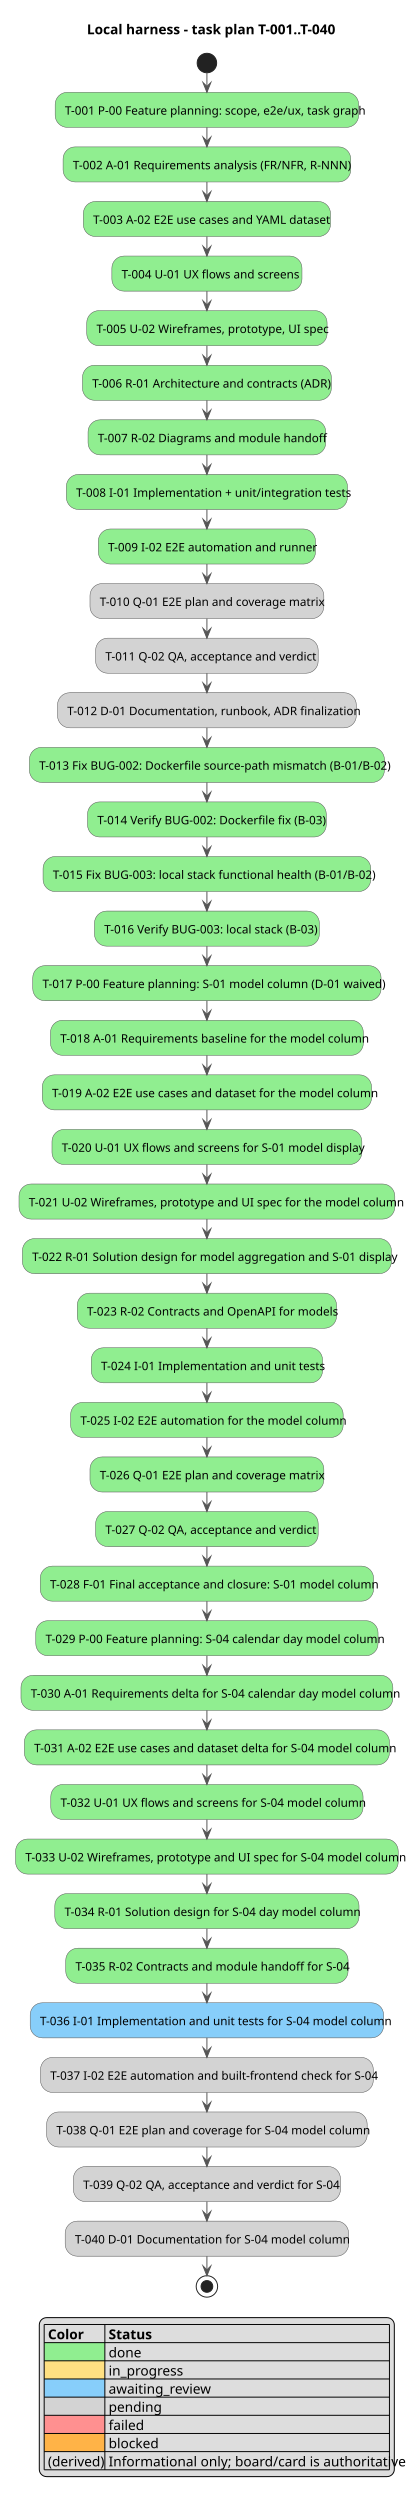
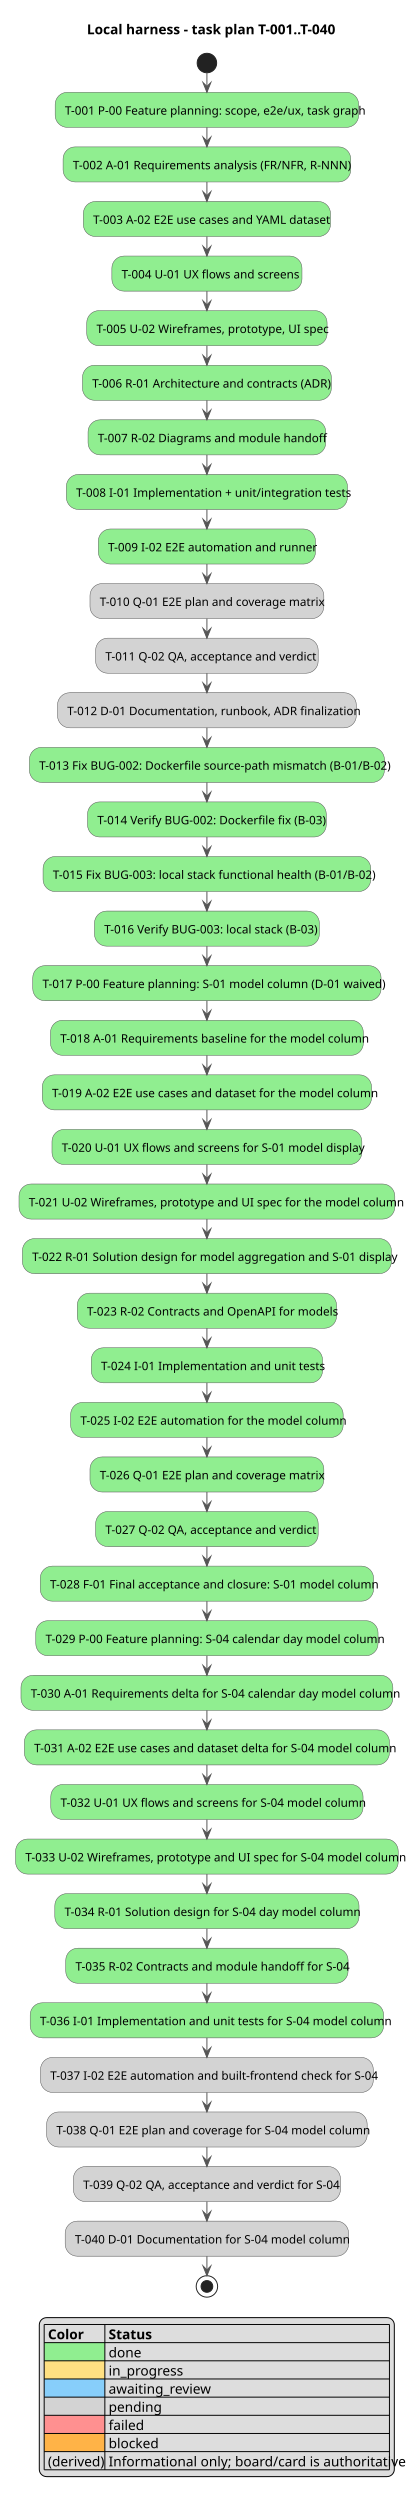
<svg xmlns="http://www.w3.org/2000/svg" version="1.1" data-diagram-type="ACTIVITY" style="width:428px;height:2563px;background:#FFFFFF;" width="428px" height="2563px" viewBox="0 0 428 2563" zoomAndPan="magnify" preserveAspectRatio="none" contentStyleType="text/css">
  <defs />
  <g font-family="sans-serif" lengthAdjust="spacing">
    <g class="title" data-source-line="5">
      <text x="89.088" y="35.107" fill="#000" font-size="14" textLength="248.076" font-weight="700" font-family="Segoe UI">Local harness - task plan T-001..T-040</text>
    </g>
    <ellipse cx="212.126" cy="64.621" rx="10" ry="10" fill="#222" style="stroke:#222;stroke-width:1;" />
    <rect x="56.562" y="94.621" width="311.129" height="35.961" fill="#90EE90" style="stroke:#555;stroke-width:0.5;" rx="12.5" ry="12.5" />
    <text x="66.562" y="117.57" fill="#000" font-size="12" textLength="291.129" font-family="Segoe UI">T-001 P-00 Feature planning: scope, e2e/ux, task graph</text>
    <rect x="64.671" y="150.582" width="294.91" height="35.961" fill="#90EE90" style="stroke:#555;stroke-width:0.5;" rx="12.5" ry="12.5" />
    <text x="74.671" y="173.531" fill="#000" font-size="12" textLength="274.91" font-family="Segoe UI">T-002 A-01 Requirements analysis (FR/NFR, R-NNN)</text>
    <rect x="85.431" y="206.543" width="253.391" height="35.961" fill="#90EE90" style="stroke:#555;stroke-width:0.5;" rx="12.5" ry="12.5" />
    <text x="95.431" y="229.492" fill="#000" font-size="12" textLength="233.391" font-family="Segoe UI">T-003 A-02 E2E use cases and YAML dataset</text>
    <rect x="114.681" y="262.504" width="194.891" height="35.961" fill="#90EE90" style="stroke:#555;stroke-width:0.5;" rx="12.5" ry="12.5" />
    <text x="124.681" y="285.453" fill="#000" font-size="12" textLength="174.891" font-family="Segoe UI">T-004 U-01 UX flows and screens</text>
    <rect x="88.94" y="318.465" width="246.371" height="35.961" fill="#90EE90" style="stroke:#555;stroke-width:0.5;" rx="12.5" ry="12.5" />
    <text x="98.94" y="341.414" fill="#000" font-size="12" textLength="226.371" font-family="Segoe UI">T-005 U-02 Wireframes, prototype, UI spec</text>
    <rect x="84.561" y="374.426" width="255.131" height="35.961" fill="#90EE90" style="stroke:#555;stroke-width:0.5;" rx="12.5" ry="12.5" />
    <text x="94.561" y="397.375" fill="#000" font-size="12" textLength="235.131" font-family="Segoe UI">T-006 R-01 Architecture and contracts (ADR)</text>
    <rect x="90.273" y="430.387" width="243.705" height="35.961" fill="#90EE90" style="stroke:#555;stroke-width:0.5;" rx="12.5" ry="12.5" />
    <text x="100.273" y="453.336" fill="#000" font-size="12" textLength="223.705" font-family="Segoe UI">T-007 R-02 Diagrams and module handoff</text>
    <rect x="68.025" y="486.348" width="288.201" height="35.961" fill="#90EE90" style="stroke:#555;stroke-width:0.5;" rx="12.5" ry="12.5" />
    <text x="78.025" y="509.297" fill="#000" font-size="12" textLength="268.201" font-family="Segoe UI">T-008 I-01 Implementation + unit/integration tests</text>
    <rect x="100.8" y="542.309" width="222.652" height="35.961" fill="#90EE90" style="stroke:#555;stroke-width:0.5;" rx="12.5" ry="12.5" />
    <text x="110.8" y="565.258" fill="#000" font-size="12" textLength="202.652" font-family="Segoe UI">T-009 I-02 E2E automation and runner</text>
    <rect x="92.257" y="598.27" width="239.738" height="35.961" fill="#D3D3D3" style="stroke:#555;stroke-width:0.5;" rx="12.5" ry="12.5" />
    <text x="102.257" y="621.219" fill="#000" font-size="12" textLength="219.738" font-family="Segoe UI">T-010 Q-01 E2E plan and coverage matrix</text>
    <rect x="98.055" y="654.23" width="228.143" height="35.961" fill="#D3D3D3" style="stroke:#555;stroke-width:0.5;" rx="12.5" ry="12.5" />
    <text x="108.055" y="677.18" fill="#000" font-size="12" textLength="208.143" font-family="Segoe UI">T-011 Q-02 QA, acceptance and verdict</text>
    <rect x="58.979" y="710.191" width="306.295" height="35.961" fill="#D3D3D3" style="stroke:#555;stroke-width:0.5;" rx="12.5" ry="12.5" />
    <text x="68.979" y="733.141" fill="#000" font-size="12" textLength="286.295" font-family="Segoe UI">T-012 D-01 Documentation, runbook, ADR finalization</text>
    <rect x="30.156" y="766.152" width="363.939" height="35.961" fill="#90EE90" style="stroke:#555;stroke-width:0.5;" rx="12.5" ry="12.5" />
    <text x="40.156" y="789.102" fill="#000" font-size="12" textLength="343.939" font-family="Segoe UI">T-013 Fix BUG-002: Dockerfile source-path mismatch (B-01/B-02)</text>
    <rect x="89.761" y="822.113" width="244.73" height="35.961" fill="#90EE90" style="stroke:#555;stroke-width:0.5;" rx="12.5" ry="12.5" />
    <text x="99.761" y="845.063" fill="#000" font-size="12" textLength="224.73" font-family="Segoe UI">T-014 Verify BUG-002: Dockerfile fix (B-03)</text>
    <rect x="44.14" y="878.074" width="335.973" height="35.961" fill="#90EE90" style="stroke:#555;stroke-width:0.5;" rx="12.5" ry="12.5" />
    <text x="54.14" y="901.023" fill="#000" font-size="12" textLength="315.973" font-family="Segoe UI">T-015 Fix BUG-003: local stack functional health (B-01/B-02)</text>
    <rect x="96.836" y="934.035" width="230.58" height="35.961" fill="#90EE90" style="stroke:#555;stroke-width:0.5;" rx="12.5" ry="12.5" />
    <text x="106.836" y="956.984" fill="#000" font-size="12" textLength="210.58" font-family="Segoe UI">T-016 Verify BUG-003: local stack (B-03)</text>
    <rect x="33.578" y="989.996" width="357.096" height="35.961" fill="#90EE90" style="stroke:#555;stroke-width:0.5;" rx="12.5" ry="12.5" />
    <text x="43.578" y="1012.945" fill="#000" font-size="12" textLength="337.096" font-family="Segoe UI">T-017 P-00 Feature planning: S-01 model column (D-01 waived)</text>
    <rect x="51.769" y="1045.957" width="320.715" height="35.961" fill="#90EE90" style="stroke:#555;stroke-width:0.5;" rx="12.5" ry="12.5" />
    <text x="61.769" y="1068.906" fill="#000" font-size="12" textLength="300.715" font-family="Segoe UI">T-018 A-01 Requirements baseline for the model column</text>
    <rect x="43.346" y="1101.918" width="337.561" height="35.961" fill="#90EE90" style="stroke:#555;stroke-width:0.5;" rx="12.5" ry="12.5" />
    <text x="53.346" y="1124.867" fill="#000" font-size="12" textLength="317.561" font-family="Segoe UI">T-019 A-02 E2E use cases and dataset for the model column</text>
    <rect x="53.295" y="1157.879" width="317.662" height="35.961" fill="#90EE90" style="stroke:#555;stroke-width:0.5;" rx="12.5" ry="12.5" />
    <text x="63.295" y="1180.828" fill="#000" font-size="12" textLength="297.662" font-family="Segoe UI">T-020 U-01 UX flows and screens for S-01 model display</text>
    <rect x="19.489" y="1213.84" width="385.273" height="35.961" fill="#90EE90" style="stroke:#555;stroke-width:0.5;" rx="12.5" ry="12.5" />
    <text x="29.489" y="1236.789" fill="#000" font-size="12" textLength="365.273" font-family="Segoe UI">T-021 U-02 Wireframes, prototype and UI spec for the model column</text>
    <rect x="22.964" y="1269.801" width="378.324" height="35.961" fill="#90EE90" style="stroke:#555;stroke-width:0.5;" rx="12.5" ry="12.5" />
    <text x="32.964" y="1292.75" fill="#000" font-size="12" textLength="358.324" font-family="Segoe UI">T-022 R-01 Solution design for model aggregation and S-01 display</text>
    <rect x="79.188" y="1325.762" width="265.877" height="35.961" fill="#90EE90" style="stroke:#555;stroke-width:0.5;" rx="12.5" ry="12.5" />
    <text x="89.188" y="1348.711" fill="#000" font-size="12" textLength="245.877" font-family="Segoe UI">T-023 R-02 Contracts and OpenAPI for models</text>
    <rect x="93.575" y="1381.723" width="237.102" height="35.961" fill="#90EE90" style="stroke:#555;stroke-width:0.5;" rx="12.5" ry="12.5" />
    <text x="103.575" y="1404.672" fill="#000" font-size="12" textLength="217.102" font-family="Segoe UI">T-024 I-01 Implementation and unit tests</text>
    <rect x="72.438" y="1437.684" width="279.377" height="35.961" fill="#90EE90" style="stroke:#555;stroke-width:0.5;" rx="12.5" ry="12.5" />
    <text x="82.438" y="1460.633" fill="#000" font-size="12" textLength="259.377" font-family="Segoe UI">T-025 I-02 E2E automation for the model column</text>
    <rect x="92.257" y="1493.645" width="239.738" height="35.961" fill="#90EE90" style="stroke:#555;stroke-width:0.5;" rx="12.5" ry="12.5" />
    <text x="102.257" y="1516.594" fill="#000" font-size="12" textLength="219.738" font-family="Segoe UI">T-026 Q-01 E2E plan and coverage matrix</text>
    <rect x="98.055" y="1549.605" width="228.143" height="35.961" fill="#90EE90" style="stroke:#555;stroke-width:0.5;" rx="12.5" ry="12.5" />
    <text x="108.055" y="1572.555" fill="#000" font-size="12" textLength="208.143" font-family="Segoe UI">T-027 Q-02 QA, acceptance and verdict</text>
    <rect x="41.248" y="1605.566" width="341.756" height="35.961" fill="#90EE90" style="stroke:#555;stroke-width:0.5;" rx="12.5" ry="12.5" />
    <text x="51.248" y="1628.516" fill="#000" font-size="12" textLength="321.756" font-family="Segoe UI">T-028 F-01 Final acceptance and closure: S-01 model column</text>
    <rect x="36.689" y="1661.527" width="350.873" height="35.961" fill="#90EE90" style="stroke:#555;stroke-width:0.5;" rx="12.5" ry="12.5" />
    <text x="46.689" y="1684.477" fill="#000" font-size="12" textLength="330.873" font-family="Segoe UI">T-029 P-00 Feature planning: S-04 calendar day model column</text>
    <rect x="21.514" y="1717.488" width="381.225" height="35.961" fill="#90EE90" style="stroke:#555;stroke-width:0.5;" rx="12.5" ry="12.5" />
    <text x="31.514" y="1740.438" fill="#000" font-size="12" textLength="361.225" font-family="Segoe UI">T-030 A-01 Requirements delta for S-04 calendar day model column</text>
    <rect x="25.003" y="1773.449" width="374.246" height="35.961" fill="#90EE90" style="stroke:#555;stroke-width:0.5;" rx="12.5" ry="12.5" />
    <text x="35.003" y="1796.398" fill="#000" font-size="12" textLength="354.246" font-family="Segoe UI">T-031 A-02 E2E use cases and dataset delta for S-04 model column</text>
    <rect x="52.064" y="1829.41" width="320.123" height="35.961" fill="#90EE90" style="stroke:#555;stroke-width:0.5;" rx="12.5" ry="12.5" />
    <text x="62.064" y="1852.359" fill="#000" font-size="12" textLength="300.123" font-family="Segoe UI">T-032 U-01 UX flows and screens for S-04 model column</text>
    <rect x="16" y="1885.371" width="392.252" height="35.961" fill="#90EE90" style="stroke:#555;stroke-width:0.5;" rx="12.5" ry="12.5" />
    <text x="26" y="1908.32" fill="#000" font-size="12" textLength="372.252" font-family="Segoe UI">T-033 U-02 Wireframes, prototype and UI spec for S-04 model column</text>
    <rect x="56.195" y="1941.332" width="311.861" height="35.961" fill="#90EE90" style="stroke:#555;stroke-width:0.5;" rx="12.5" ry="12.5" />
    <text x="66.195" y="1964.281" fill="#000" font-size="12" textLength="291.861" font-family="Segoe UI">T-034 R-01 Solution design for S-04 day model column</text>
    <rect x="67.401" y="1997.293" width="289.449" height="35.961" fill="#90EE90" style="stroke:#555;stroke-width:0.5;" rx="12.5" ry="12.5" />
    <text x="77.401" y="2020.242" fill="#000" font-size="12" textLength="269.449" font-family="Segoe UI">T-035 R-02 Contracts and module handoff for S-04</text>
-     <rect x="30.959" y="2053.254" width="362.334" height="35.961" fill="#87CEFA" style="stroke:#555;stroke-width:0.5;" rx="12.5" ry="12.5" />
+     <rect x="30.959" y="2053.254" width="362.334" height="35.961" fill="#90EE90" style="stroke:#555;stroke-width:0.5;" rx="12.5" ry="12.5" />
    <text x="40.959" y="2076.203" fill="#000" font-size="12" textLength="342.334" font-family="Segoe UI">T-036 I-01 Implementation and unit tests for S-04 model column</text>
    <rect x="41.535" y="2109.215" width="341.182" height="35.961" fill="#D3D3D3" style="stroke:#555;stroke-width:0.5;" rx="12.5" ry="12.5" />
    <text x="51.535" y="2132.164" fill="#000" font-size="12" textLength="321.182" font-family="Segoe UI">T-037 I-02 E2E automation and built-frontend check for S-04</text>
    <rect x="47.831" y="2165.176" width="328.59" height="35.961" fill="#D3D3D3" style="stroke:#555;stroke-width:0.5;" rx="12.5" ry="12.5" />
    <text x="57.831" y="2188.125" fill="#000" font-size="12" textLength="308.59" font-family="Segoe UI">T-038 Q-01 E2E plan and coverage for S-04 model column</text>
    <rect x="75.232" y="2221.137" width="273.787" height="35.961" fill="#D3D3D3" style="stroke:#555;stroke-width:0.5;" rx="12.5" ry="12.5" />
    <text x="85.232" y="2244.086" fill="#000" font-size="12" textLength="253.787" font-family="Segoe UI">T-039 Q-02 QA, acceptance and verdict for S-04</text>
    <rect x="66.827" y="2277.098" width="290.598" height="35.961" fill="#D3D3D3" style="stroke:#555;stroke-width:0.5;" rx="12.5" ry="12.5" />
    <text x="76.827" y="2300.047" fill="#000" font-size="12" textLength="270.598" font-family="Segoe UI">T-040 D-01 Documentation for S-04 model column</text>
    <ellipse cx="212.126" cy="2344.059" rx="11" ry="11" fill="none" style="stroke:#222;stroke-width:1;" />
    <ellipse cx="212.126" cy="2344.059" rx="6" ry="6" fill="#222" style="stroke:#222;stroke-width:1;" />
    <line x1="212.126" y1="74.621" x2="212.126" y2="94.621" style="stroke:#555;stroke-width:1;" />
    <polygon points="208.126,84.621,212.126,94.621,216.126,84.621,212.126,88.621" fill="#555" style="stroke:#555;stroke-width:1;stroke-linejoin:miter;stroke-miterlimit:10;" />
    <line x1="212.126" y1="130.582" x2="212.126" y2="150.582" style="stroke:#555;stroke-width:1;" />
    <polygon points="208.126,140.582,212.126,150.582,216.126,140.582,212.126,144.582" fill="#555" style="stroke:#555;stroke-width:1;stroke-linejoin:miter;stroke-miterlimit:10;" />
    <line x1="212.126" y1="186.543" x2="212.126" y2="206.543" style="stroke:#555;stroke-width:1;" />
    <polygon points="208.126,196.543,212.126,206.543,216.126,196.543,212.126,200.543" fill="#555" style="stroke:#555;stroke-width:1;stroke-linejoin:miter;stroke-miterlimit:10;" />
    <line x1="212.126" y1="242.504" x2="212.126" y2="262.504" style="stroke:#555;stroke-width:1;" />
    <polygon points="208.126,252.504,212.126,262.504,216.126,252.504,212.126,256.504" fill="#555" style="stroke:#555;stroke-width:1;stroke-linejoin:miter;stroke-miterlimit:10;" />
    <line x1="212.126" y1="298.465" x2="212.126" y2="318.465" style="stroke:#555;stroke-width:1;" />
    <polygon points="208.126,308.465,212.126,318.465,216.126,308.465,212.126,312.465" fill="#555" style="stroke:#555;stroke-width:1;stroke-linejoin:miter;stroke-miterlimit:10;" />
    <line x1="212.126" y1="354.426" x2="212.126" y2="374.426" style="stroke:#555;stroke-width:1;" />
    <polygon points="208.126,364.426,212.126,374.426,216.126,364.426,212.126,368.426" fill="#555" style="stroke:#555;stroke-width:1;stroke-linejoin:miter;stroke-miterlimit:10;" />
    <line x1="212.126" y1="410.387" x2="212.126" y2="430.387" style="stroke:#555;stroke-width:1;" />
    <polygon points="208.126,420.387,212.126,430.387,216.126,420.387,212.126,424.387" fill="#555" style="stroke:#555;stroke-width:1;stroke-linejoin:miter;stroke-miterlimit:10;" />
    <line x1="212.126" y1="466.348" x2="212.126" y2="486.348" style="stroke:#555;stroke-width:1;" />
    <polygon points="208.126,476.348,212.126,486.348,216.126,476.348,212.126,480.348" fill="#555" style="stroke:#555;stroke-width:1;stroke-linejoin:miter;stroke-miterlimit:10;" />
    <line x1="212.126" y1="522.309" x2="212.126" y2="542.309" style="stroke:#555;stroke-width:1;" />
    <polygon points="208.126,532.309,212.126,542.309,216.126,532.309,212.126,536.309" fill="#555" style="stroke:#555;stroke-width:1;stroke-linejoin:miter;stroke-miterlimit:10;" />
    <line x1="212.126" y1="578.27" x2="212.126" y2="598.27" style="stroke:#555;stroke-width:1;" />
    <polygon points="208.126,588.27,212.126,598.27,216.126,588.27,212.126,592.27" fill="#555" style="stroke:#555;stroke-width:1;stroke-linejoin:miter;stroke-miterlimit:10;" />
    <line x1="212.126" y1="634.23" x2="212.126" y2="654.23" style="stroke:#555;stroke-width:1;" />
    <polygon points="208.126,644.23,212.126,654.23,216.126,644.23,212.126,648.23" fill="#555" style="stroke:#555;stroke-width:1;stroke-linejoin:miter;stroke-miterlimit:10;" />
    <line x1="212.126" y1="690.191" x2="212.126" y2="710.191" style="stroke:#555;stroke-width:1;" />
    <polygon points="208.126,700.191,212.126,710.191,216.126,700.191,212.126,704.191" fill="#555" style="stroke:#555;stroke-width:1;stroke-linejoin:miter;stroke-miterlimit:10;" />
    <line x1="212.126" y1="746.152" x2="212.126" y2="766.152" style="stroke:#555;stroke-width:1;" />
    <polygon points="208.126,756.152,212.126,766.152,216.126,756.152,212.126,760.152" fill="#555" style="stroke:#555;stroke-width:1;stroke-linejoin:miter;stroke-miterlimit:10;" />
    <line x1="212.126" y1="802.113" x2="212.126" y2="822.113" style="stroke:#555;stroke-width:1;" />
    <polygon points="208.126,812.113,212.126,822.113,216.126,812.113,212.126,816.113" fill="#555" style="stroke:#555;stroke-width:1;stroke-linejoin:miter;stroke-miterlimit:10;" />
    <line x1="212.126" y1="858.074" x2="212.126" y2="878.074" style="stroke:#555;stroke-width:1;" />
    <polygon points="208.126,868.074,212.126,878.074,216.126,868.074,212.126,872.074" fill="#555" style="stroke:#555;stroke-width:1;stroke-linejoin:miter;stroke-miterlimit:10;" />
    <line x1="212.126" y1="914.035" x2="212.126" y2="934.035" style="stroke:#555;stroke-width:1;" />
    <polygon points="208.126,924.035,212.126,934.035,216.126,924.035,212.126,928.035" fill="#555" style="stroke:#555;stroke-width:1;stroke-linejoin:miter;stroke-miterlimit:10;" />
    <line x1="212.126" y1="969.996" x2="212.126" y2="989.996" style="stroke:#555;stroke-width:1;" />
    <polygon points="208.126,979.996,212.126,989.996,216.126,979.996,212.126,983.996" fill="#555" style="stroke:#555;stroke-width:1;stroke-linejoin:miter;stroke-miterlimit:10;" />
    <line x1="212.126" y1="1025.957" x2="212.126" y2="1045.957" style="stroke:#555;stroke-width:1;" />
    <polygon points="208.126,1035.957,212.126,1045.957,216.126,1035.957,212.126,1039.957" fill="#555" style="stroke:#555;stroke-width:1;stroke-linejoin:miter;stroke-miterlimit:10;" />
    <line x1="212.126" y1="1081.918" x2="212.126" y2="1101.918" style="stroke:#555;stroke-width:1;" />
    <polygon points="208.126,1091.918,212.126,1101.918,216.126,1091.918,212.126,1095.918" fill="#555" style="stroke:#555;stroke-width:1;stroke-linejoin:miter;stroke-miterlimit:10;" />
    <line x1="212.126" y1="1137.879" x2="212.126" y2="1157.879" style="stroke:#555;stroke-width:1;" />
    <polygon points="208.126,1147.879,212.126,1157.879,216.126,1147.879,212.126,1151.879" fill="#555" style="stroke:#555;stroke-width:1;stroke-linejoin:miter;stroke-miterlimit:10;" />
    <line x1="212.126" y1="1193.84" x2="212.126" y2="1213.84" style="stroke:#555;stroke-width:1;" />
    <polygon points="208.126,1203.84,212.126,1213.84,216.126,1203.84,212.126,1207.84" fill="#555" style="stroke:#555;stroke-width:1;stroke-linejoin:miter;stroke-miterlimit:10;" />
    <line x1="212.126" y1="1249.801" x2="212.126" y2="1269.801" style="stroke:#555;stroke-width:1;" />
    <polygon points="208.126,1259.801,212.126,1269.801,216.126,1259.801,212.126,1263.801" fill="#555" style="stroke:#555;stroke-width:1;stroke-linejoin:miter;stroke-miterlimit:10;" />
    <line x1="212.126" y1="1305.762" x2="212.126" y2="1325.762" style="stroke:#555;stroke-width:1;" />
    <polygon points="208.126,1315.762,212.126,1325.762,216.126,1315.762,212.126,1319.762" fill="#555" style="stroke:#555;stroke-width:1;stroke-linejoin:miter;stroke-miterlimit:10;" />
    <line x1="212.126" y1="1361.723" x2="212.126" y2="1381.723" style="stroke:#555;stroke-width:1;" />
    <polygon points="208.126,1371.723,212.126,1381.723,216.126,1371.723,212.126,1375.723" fill="#555" style="stroke:#555;stroke-width:1;stroke-linejoin:miter;stroke-miterlimit:10;" />
    <line x1="212.126" y1="1417.684" x2="212.126" y2="1437.684" style="stroke:#555;stroke-width:1;" />
    <polygon points="208.126,1427.684,212.126,1437.684,216.126,1427.684,212.126,1431.684" fill="#555" style="stroke:#555;stroke-width:1;stroke-linejoin:miter;stroke-miterlimit:10;" />
    <line x1="212.126" y1="1473.645" x2="212.126" y2="1493.645" style="stroke:#555;stroke-width:1;" />
    <polygon points="208.126,1483.645,212.126,1493.645,216.126,1483.645,212.126,1487.645" fill="#555" style="stroke:#555;stroke-width:1;stroke-linejoin:miter;stroke-miterlimit:10;" />
    <line x1="212.126" y1="1529.605" x2="212.126" y2="1549.605" style="stroke:#555;stroke-width:1;" />
    <polygon points="208.126,1539.605,212.126,1549.605,216.126,1539.605,212.126,1543.605" fill="#555" style="stroke:#555;stroke-width:1;stroke-linejoin:miter;stroke-miterlimit:10;" />
    <line x1="212.126" y1="1585.566" x2="212.126" y2="1605.566" style="stroke:#555;stroke-width:1;" />
    <polygon points="208.126,1595.566,212.126,1605.566,216.126,1595.566,212.126,1599.566" fill="#555" style="stroke:#555;stroke-width:1;stroke-linejoin:miter;stroke-miterlimit:10;" />
    <line x1="212.126" y1="1641.527" x2="212.126" y2="1661.527" style="stroke:#555;stroke-width:1;" />
    <polygon points="208.126,1651.527,212.126,1661.527,216.126,1651.527,212.126,1655.527" fill="#555" style="stroke:#555;stroke-width:1;stroke-linejoin:miter;stroke-miterlimit:10;" />
    <line x1="212.126" y1="1697.488" x2="212.126" y2="1717.488" style="stroke:#555;stroke-width:1;" />
    <polygon points="208.126,1707.488,212.126,1717.488,216.126,1707.488,212.126,1711.488" fill="#555" style="stroke:#555;stroke-width:1;stroke-linejoin:miter;stroke-miterlimit:10;" />
    <line x1="212.126" y1="1753.449" x2="212.126" y2="1773.449" style="stroke:#555;stroke-width:1;" />
    <polygon points="208.126,1763.449,212.126,1773.449,216.126,1763.449,212.126,1767.449" fill="#555" style="stroke:#555;stroke-width:1;stroke-linejoin:miter;stroke-miterlimit:10;" />
    <line x1="212.126" y1="1809.41" x2="212.126" y2="1829.41" style="stroke:#555;stroke-width:1;" />
    <polygon points="208.126,1819.41,212.126,1829.41,216.126,1819.41,212.126,1823.41" fill="#555" style="stroke:#555;stroke-width:1;stroke-linejoin:miter;stroke-miterlimit:10;" />
    <line x1="212.126" y1="1865.371" x2="212.126" y2="1885.371" style="stroke:#555;stroke-width:1;" />
    <polygon points="208.126,1875.371,212.126,1885.371,216.126,1875.371,212.126,1879.371" fill="#555" style="stroke:#555;stroke-width:1;stroke-linejoin:miter;stroke-miterlimit:10;" />
    <line x1="212.126" y1="1921.332" x2="212.126" y2="1941.332" style="stroke:#555;stroke-width:1;" />
    <polygon points="208.126,1931.332,212.126,1941.332,216.126,1931.332,212.126,1935.332" fill="#555" style="stroke:#555;stroke-width:1;stroke-linejoin:miter;stroke-miterlimit:10;" />
    <line x1="212.126" y1="1977.293" x2="212.126" y2="1997.293" style="stroke:#555;stroke-width:1;" />
    <polygon points="208.126,1987.293,212.126,1997.293,216.126,1987.293,212.126,1991.293" fill="#555" style="stroke:#555;stroke-width:1;stroke-linejoin:miter;stroke-miterlimit:10;" />
    <line x1="212.126" y1="2033.254" x2="212.126" y2="2053.254" style="stroke:#555;stroke-width:1;" />
    <polygon points="208.126,2043.254,212.126,2053.254,216.126,2043.254,212.126,2047.254" fill="#555" style="stroke:#555;stroke-width:1;stroke-linejoin:miter;stroke-miterlimit:10;" />
    <line x1="212.126" y1="2089.215" x2="212.126" y2="2109.215" style="stroke:#555;stroke-width:1;" />
    <polygon points="208.126,2099.215,212.126,2109.215,216.126,2099.215,212.126,2103.215" fill="#555" style="stroke:#555;stroke-width:1;stroke-linejoin:miter;stroke-miterlimit:10;" />
    <line x1="212.126" y1="2145.176" x2="212.126" y2="2165.176" style="stroke:#555;stroke-width:1;" />
    <polygon points="208.126,2155.176,212.126,2165.176,216.126,2155.176,212.126,2159.176" fill="#555" style="stroke:#555;stroke-width:1;stroke-linejoin:miter;stroke-miterlimit:10;" />
    <line x1="212.126" y1="2201.137" x2="212.126" y2="2221.137" style="stroke:#555;stroke-width:1;" />
    <polygon points="208.126,2211.137,212.126,2221.137,216.126,2211.137,212.126,2215.137" fill="#555" style="stroke:#555;stroke-width:1;stroke-linejoin:miter;stroke-miterlimit:10;" />
    <line x1="212.126" y1="2257.098" x2="212.126" y2="2277.098" style="stroke:#555;stroke-width:1;" />
    <polygon points="208.126,2267.098,212.126,2277.098,216.126,2267.098,212.126,2271.098" fill="#555" style="stroke:#555;stroke-width:1;stroke-linejoin:miter;stroke-miterlimit:10;" />
    <line x1="212.126" y1="2313.059" x2="212.126" y2="2333.059" style="stroke:#555;stroke-width:1;" />
    <polygon points="208.126,2323.059,212.126,2333.059,216.126,2323.059,212.126,2327.059" fill="#555" style="stroke:#555;stroke-width:1;stroke-linejoin:miter;stroke-miterlimit:10;" />
    <g class="legend" data-source-line="50">
      <rect x="40.287" y="2376.059" width="363.965" height="162.969" fill="#DDD" style="stroke:#000;stroke-width:1;" rx="7.5" ry="7.5" />
      <text x="49.149" y="2398.166" fill="#000" font-size="14" textLength="35.403" font-weight="700" font-family="Segoe UI">Color</text>
      <text x="111.363" y="2398.166" fill="#000" font-size="14" textLength="40.906" font-weight="700" font-family="Segoe UI">Status</text>
      <rect x="45.287" y="2401.68" width="62.214" height="18.621" fill="#90EE90" style="stroke:none;" />
      <text x="45.287" y="2416.787" fill="#000" font-size="14" font-family="Segoe UI"> </text>
      <text x="111.336" y="2416.787" fill="#000" font-size="14" textLength="31.691" font-family="Segoe UI">done</text>
      <rect x="45.287" y="2420.301" width="62.214" height="18.621" fill="#FFE082" style="stroke:none;" />
      <text x="45.287" y="2435.408" fill="#000" font-size="14" font-family="Segoe UI"> </text>
      <text x="111.336" y="2435.408" fill="#000" font-size="14" textLength="70.738" font-family="Segoe UI">in_progress</text>
      <rect x="45.287" y="2438.922" width="62.214" height="18.621" fill="#87CEFA" style="stroke:none;" />
      <text x="45.287" y="2454.029" fill="#000" font-size="14" font-family="Segoe UI"> </text>
      <text x="111.336" y="2454.029" fill="#000" font-size="14" textLength="97.59" font-family="Segoe UI">awaiting_review</text>
      <rect x="45.287" y="2457.543" width="62.214" height="18.621" fill="#D3D3D3" style="stroke:none;" />
      <text x="45.287" y="2472.65" fill="#000" font-size="14" font-family="Segoe UI"> </text>
      <text x="111.336" y="2472.65" fill="#000" font-size="14" textLength="51.276" font-family="Segoe UI">pending</text>
      <rect x="45.287" y="2476.164" width="62.214" height="18.621" fill="#FF9090" style="stroke:none;" />
      <text x="45.287" y="2491.271" fill="#000" font-size="14" font-family="Segoe UI"> </text>
      <text x="111.336" y="2491.271" fill="#000" font-size="14" textLength="33.852" font-family="Segoe UI">failed</text>
      <rect x="45.287" y="2494.785" width="62.214" height="18.621" fill="#FFB347" style="stroke:none;" />
      <text x="45.287" y="2509.893" fill="#000" font-size="14" font-family="Segoe UI"> </text>
      <text x="111.336" y="2509.893" fill="#000" font-size="14" textLength="48.815" font-family="Segoe UI">blocked</text>
      <text x="49.122" y="2528.514" fill="#000" font-size="14" textLength="54.544" font-family="Segoe UI">(derived)</text>
      <text x="111.336" y="2528.514" fill="#000" font-size="14" textLength="284.081" font-family="Segoe UI">Informational only; board/card is authoritative</text>
      <line x1="45.287" y1="2383.059" x2="399.252" y2="2383.059" style="stroke:#000;stroke-width:1;" />
      <line x1="45.287" y1="2401.68" x2="399.252" y2="2401.68" style="stroke:#000;stroke-width:1;" />
      <line x1="45.287" y1="2420.301" x2="399.252" y2="2420.301" style="stroke:#000;stroke-width:1;" />
      <line x1="45.287" y1="2438.922" x2="399.252" y2="2438.922" style="stroke:#000;stroke-width:1;" />
      <line x1="45.287" y1="2457.543" x2="399.252" y2="2457.543" style="stroke:#000;stroke-width:1;" />
      <line x1="45.287" y1="2476.164" x2="399.252" y2="2476.164" style="stroke:#000;stroke-width:1;" />
      <line x1="45.287" y1="2494.785" x2="399.252" y2="2494.785" style="stroke:#000;stroke-width:1;" />
      <line x1="45.287" y1="2513.406" x2="399.252" y2="2513.406" style="stroke:#000;stroke-width:1;" />
      <line x1="45.287" y1="2532.027" x2="399.252" y2="2532.027" style="stroke:#000;stroke-width:1;" />
      <line x1="45.287" y1="2383.059" x2="45.287" y2="2532.027" style="stroke:#000;stroke-width:1;" />
      <line x1="107.501" y1="2383.059" x2="107.501" y2="2532.027" style="stroke:#000;stroke-width:1;" />
      <line x1="399.252" y1="2383.059" x2="399.252" y2="2532.027" style="stroke:#000;stroke-width:1;" />
    </g>
  </g>
</svg>
